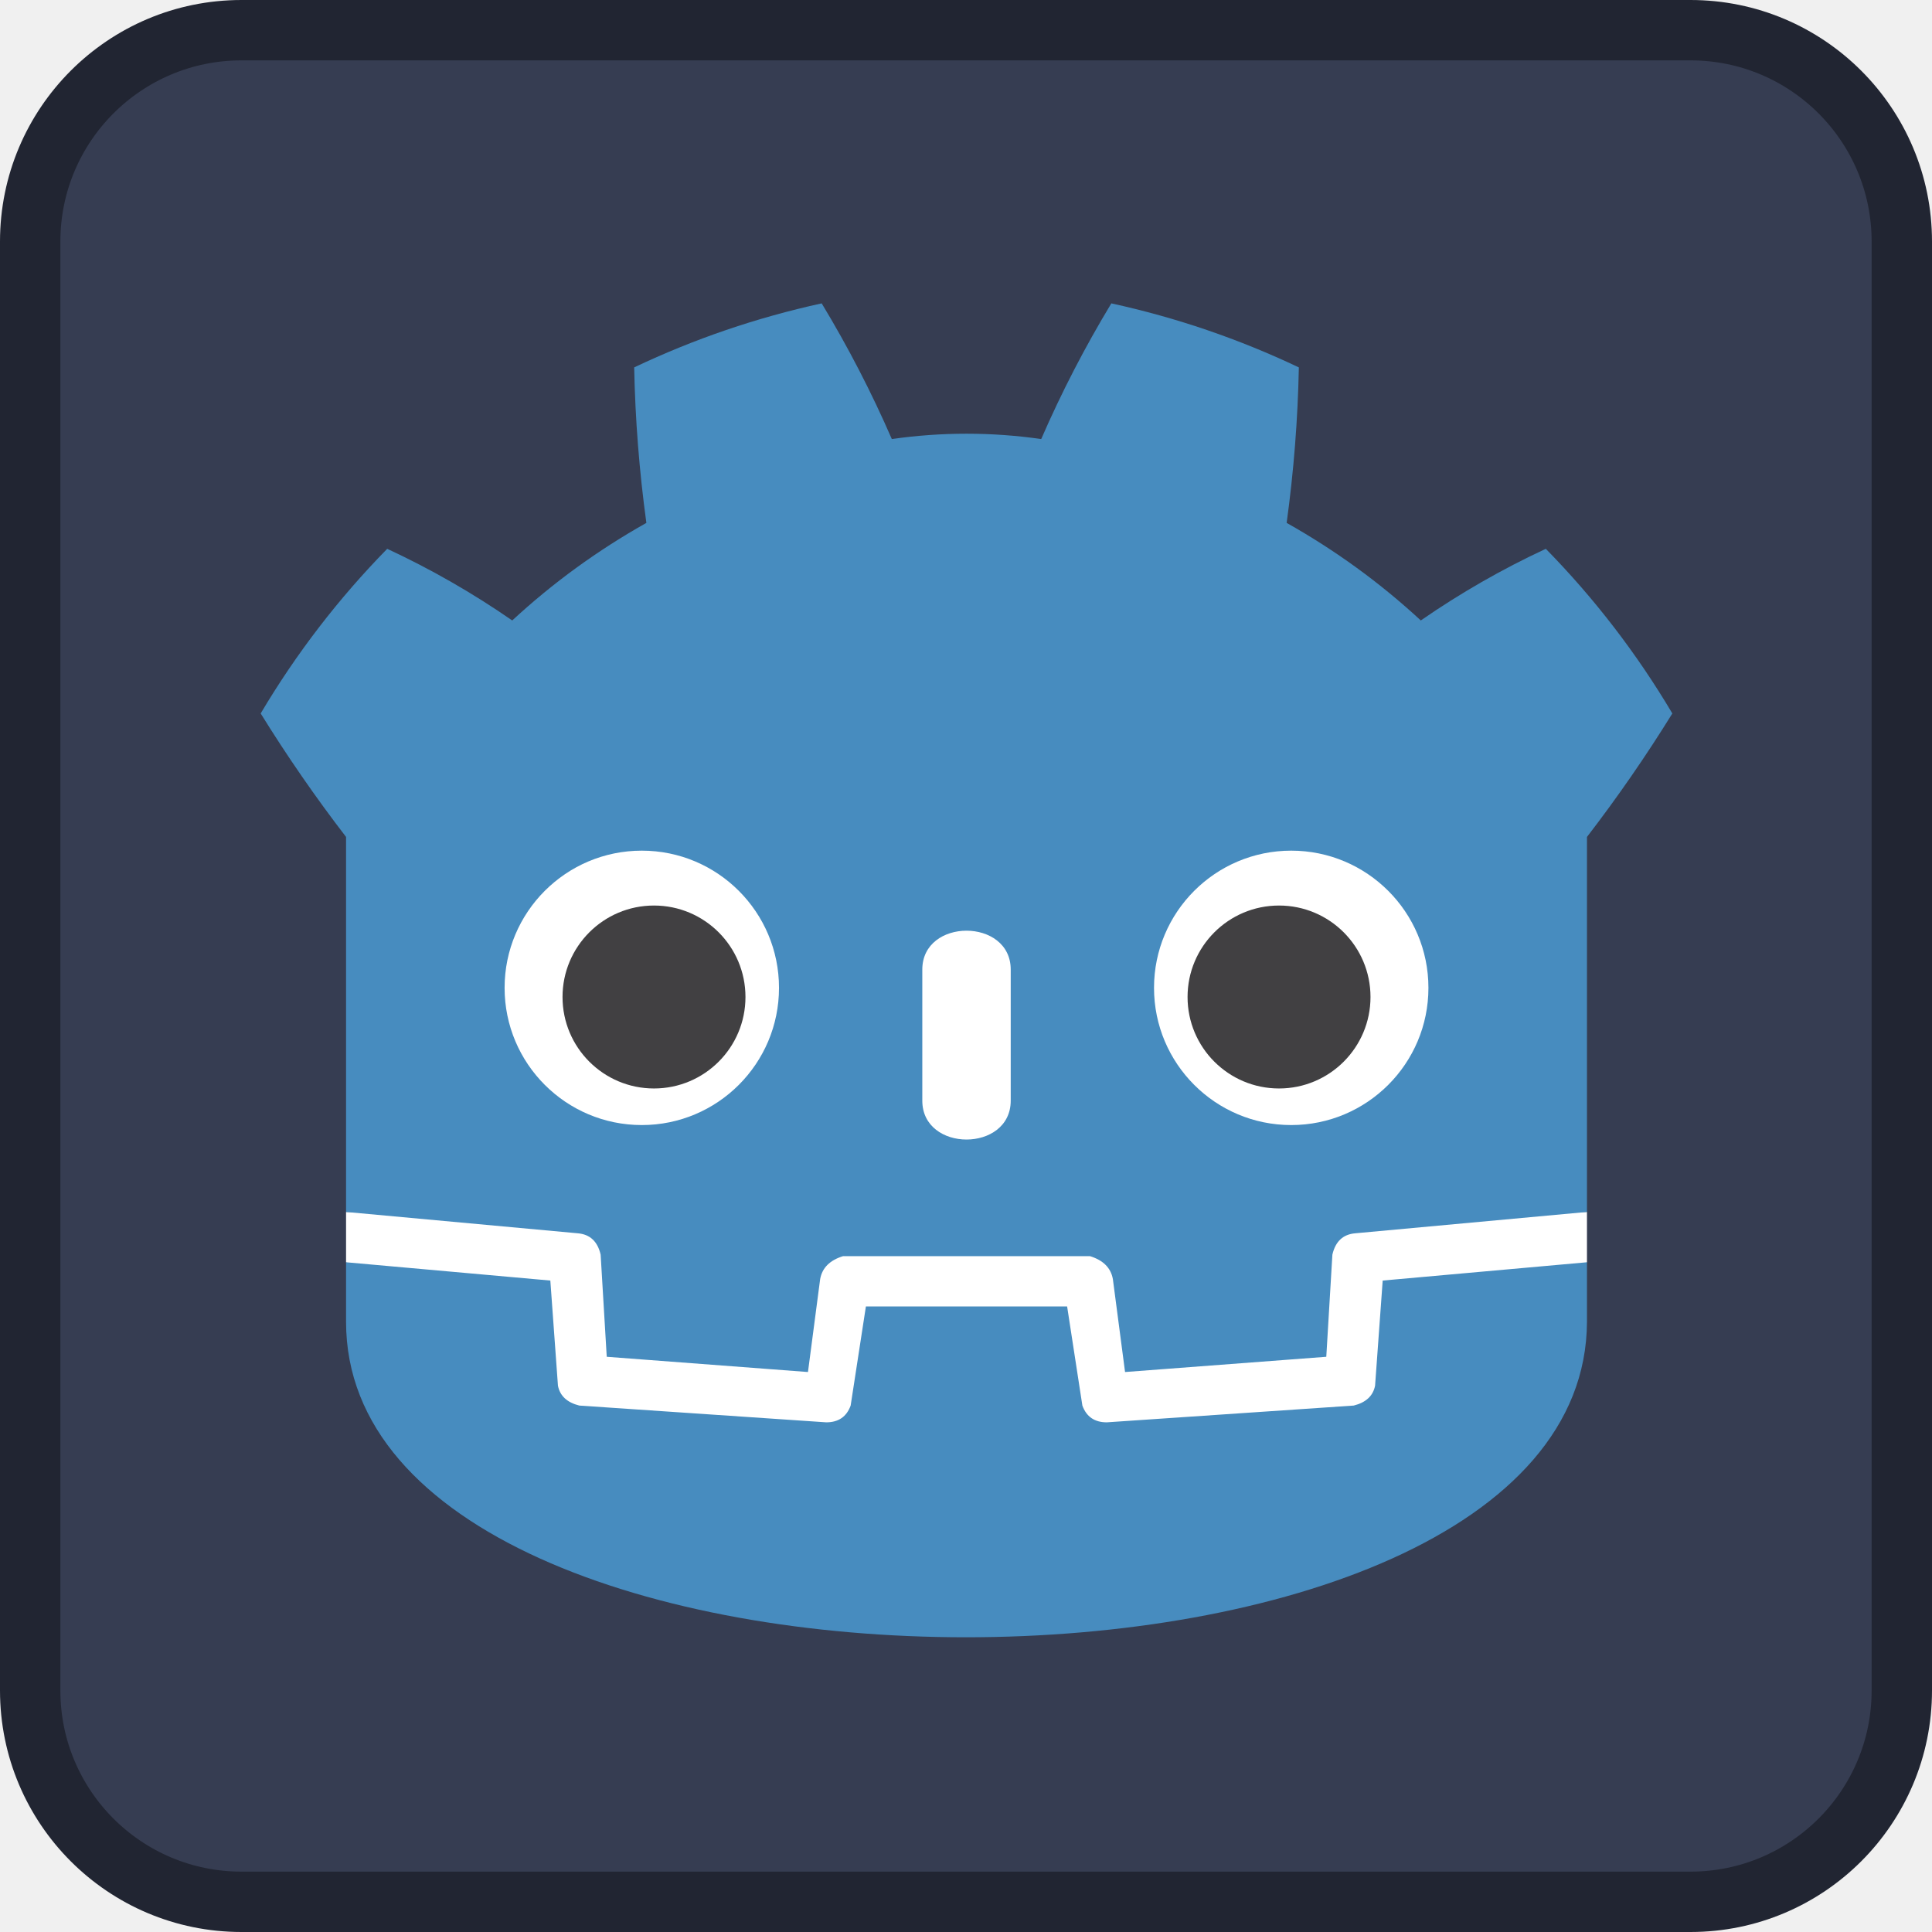
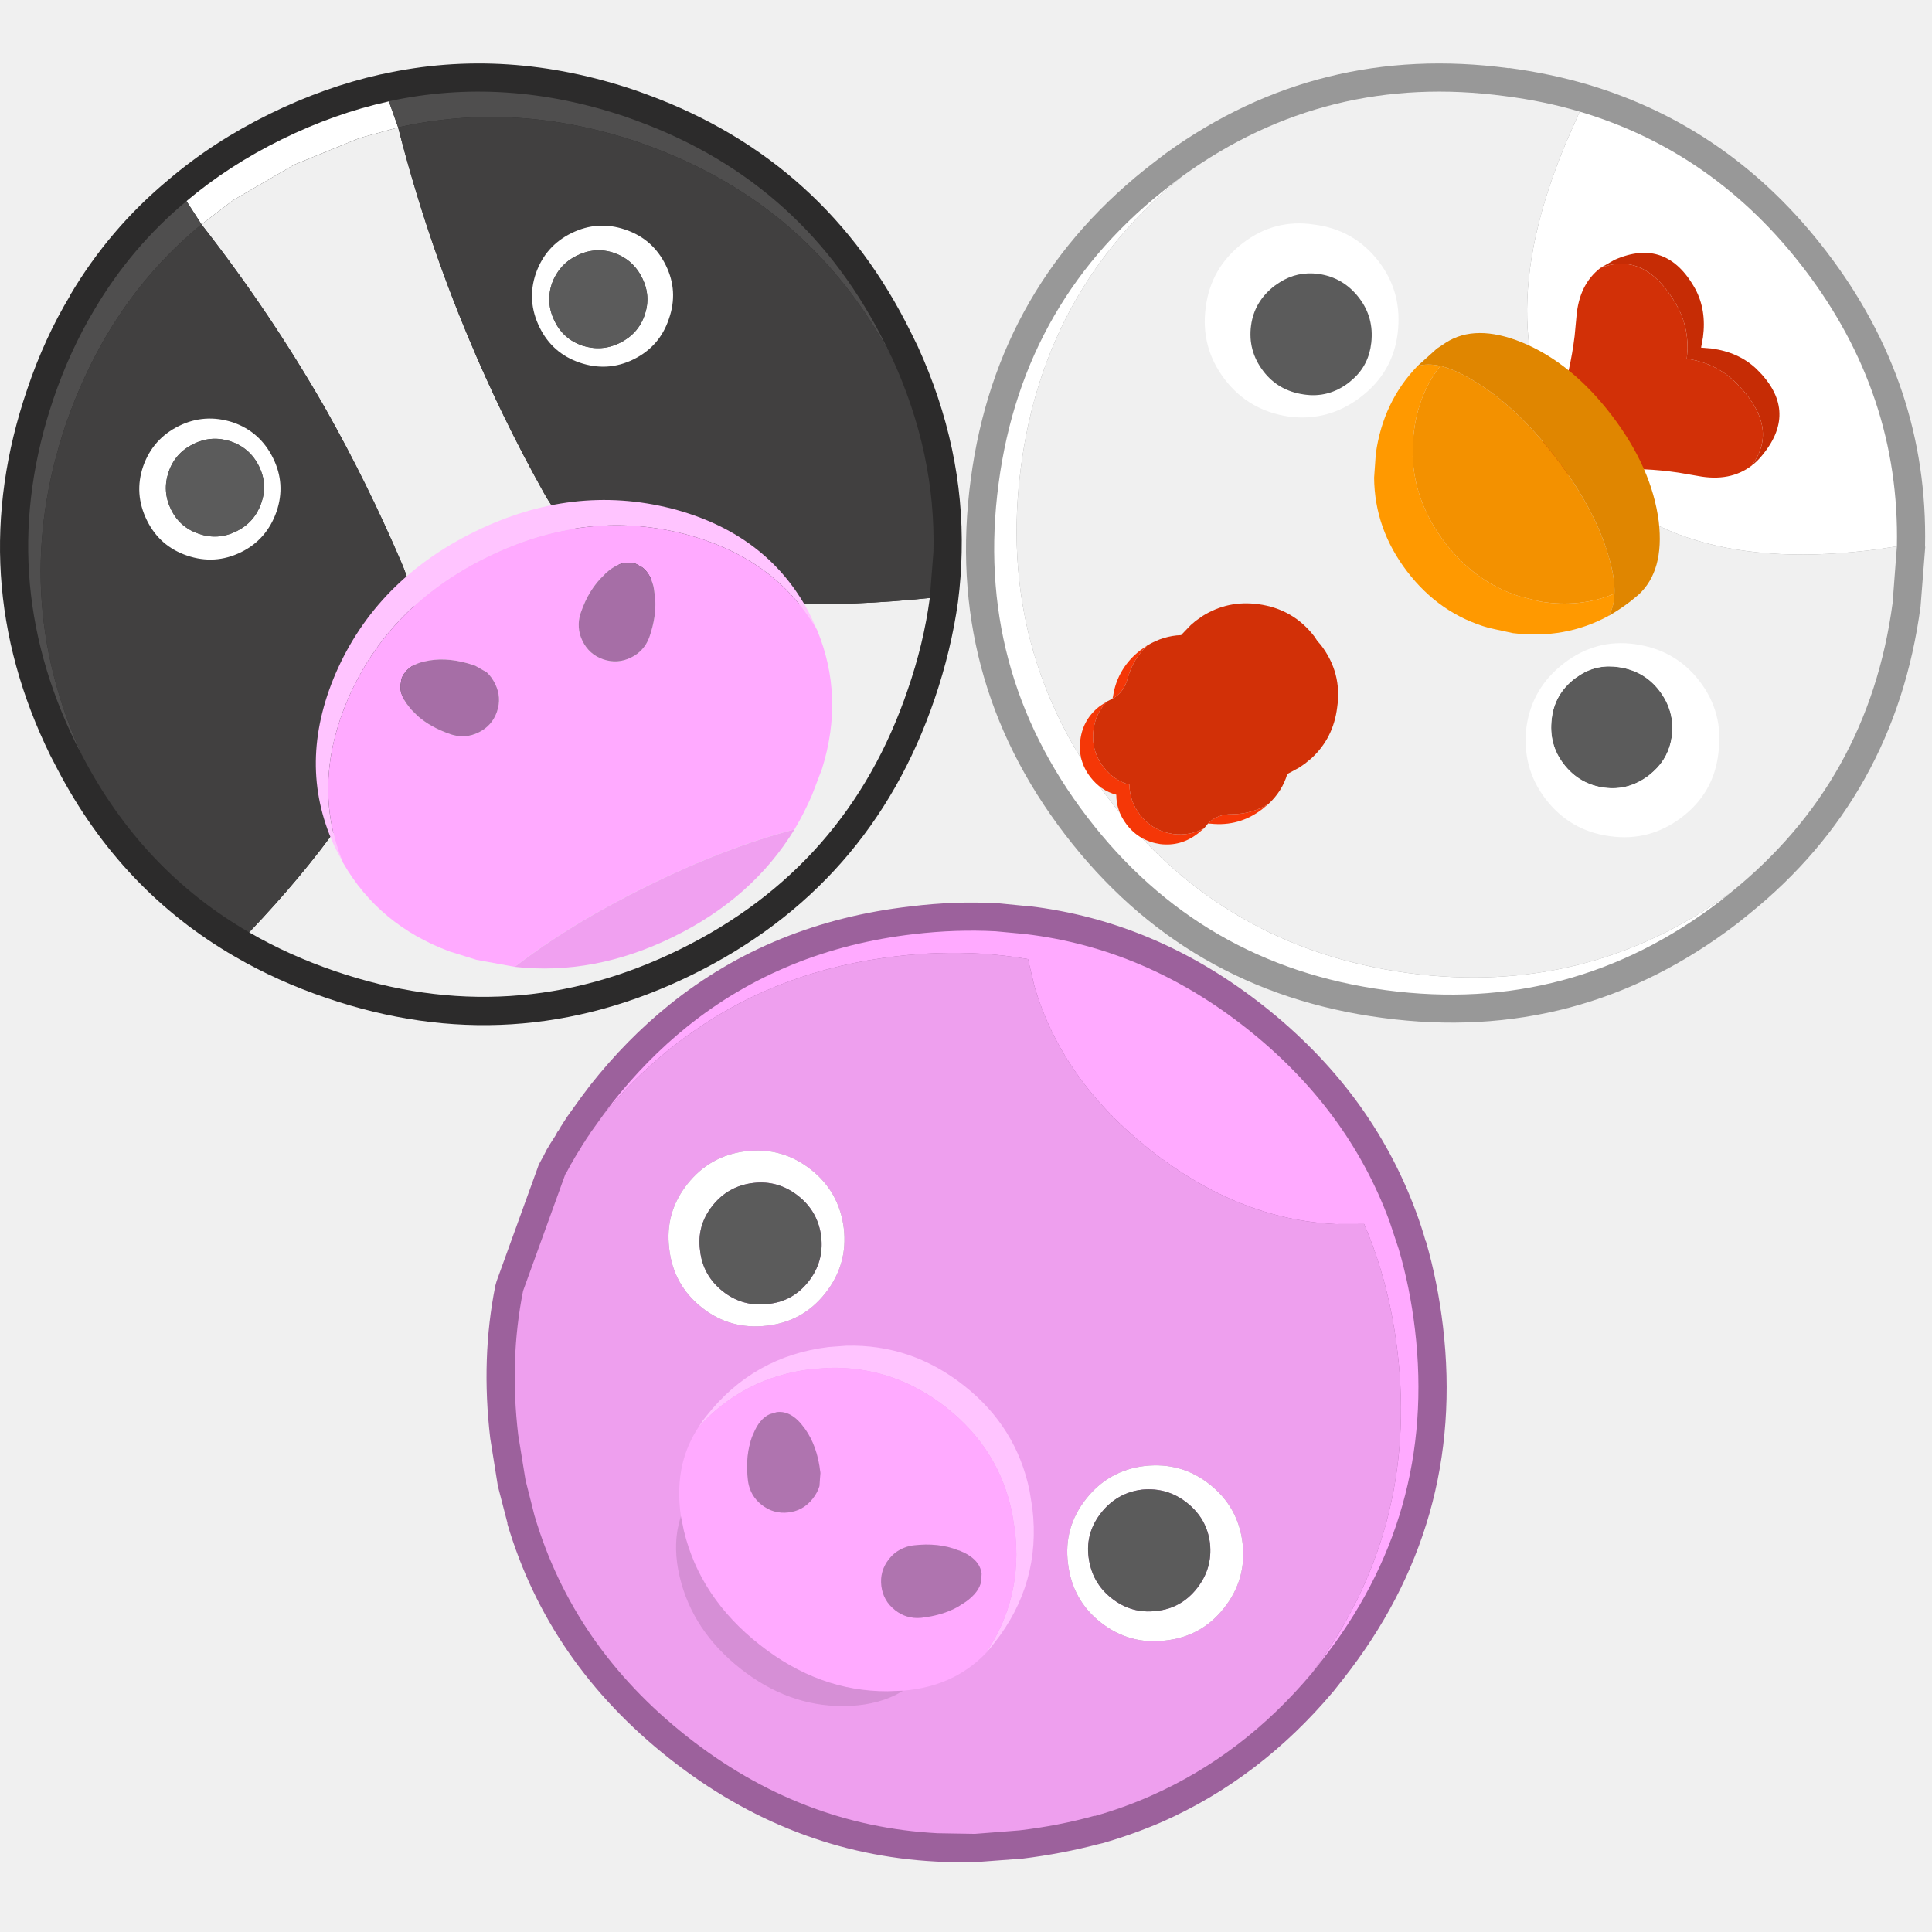
- <svg xmlns="http://www.w3.org/2000/svg" width="128" height="128">
-   <rect width="124" height="124" x="2" y="2" fill="#363d52" stroke="#212532" stroke-width="4" rx="14" />
-   <g fill="#fff" transform="translate(12.322 12.322)scale(.101)">
-     <path d="M105 673v33q407 354 814 0v-33z" />
-     <path fill="#478cbf" d="m105 673 152 14q12 1 15 14l4 67 132 10 8-61q2-11 15-15h162q13 4 15 15l8 61 132-10 4-67q3-13 15-14l152-14V427q30-39 56-81-35-59-83-108-43 20-82 47-40-37-88-64 7-51 8-102-59-28-123-42-26 43-46 89-49-7-98 0-20-46-46-89-64 14-123 42 1 51 8 102-48 27-88 64-39-27-82-47-48 49-83 108 26 42 56 81zm0 33v39c0 276 813 276 814 0v-39l-134 12-5 69q-2 10-14 13l-162 11q-12 0-16-11l-10-65H446l-10 65q-4 11-16 11l-162-11q-12-3-14-13l-5-69z" />
-     <path d="M483 600c0 34 58 34 58 0v-86c0-34-58-34-58 0z" />
-     <circle cx="725" cy="526" r="90" />
-     <circle cx="299" cy="526" r="90" />
+ <svg xmlns="http://www.w3.org/2000/svg" width="274" height="274" viewBox="0 0 274 274" version="1.1" id="svg1" xml:space="preserve">
+   <defs id="defs1" />
+   <g id="layer3" transform="rotate(-127.3972,260.4879,261.815)" clip-path="none">
+     <path stroke="none" fill="#989898" d="M 373.05,332.2 373,330 q 0,-28.15 19.95,-48.05 Q 412.85,262 441,262 q 28.1,0 48.05,19.95 Q 509,301.85 509,330 v 2 0.1 q -0.75,26.7 -19.95,45.9 v 0.05 q -4.15,4.15 -8.65,7.45 -17.2,12.5 -39.4,12.5 -23.8,0 -41.7,-14.3 h -0.05 l -6.3,-5.65 q -19.2,-19.2 -19.9,-45.85" id="path112" />
+     <path stroke="none" fill="#ffffff" d="M 377.05,332 377,330 q 0,-26.5 18.75,-45.25 Q 414.5,266 441,266 q 26.45,0 45.2,18.75 Q 505,303.5 505,330 v 2 Q 504.3,306.8 486.2,288.75 467.45,270 441,270 414.5,270 395.75,288.75 377.7,306.8 377.05,332 m 101,50.25 Q 461.9,394 441,394 q -22.4,0 -39.25,-13.45 l 1.25,-2.3 q 15.1,-26.35 36.45,-26.35 21.35,0 36.4,26.35 l 2.2,4" id="path113" />
+     <path stroke="none" fill="#f0f0f0" d="m 478.05,382.25 -2.2,-4 Q 460.8,351.9 439.45,351.9 418.1,351.9 403,378.25 l -1.25,2.3 -6,-5.35 Q 377.7,357.15 377.05,332 377.7,306.8 395.75,288.75 414.5,270 441,270 q 26.45,0 45.2,18.75 18.1,18.05 18.8,43.25 -0.7,25.15 -18.8,43.2 -3.9,3.95 -8.15,7.05" id="path114" />
+     <path stroke="none" fill="#ffffff" d="m 484.7,332.9 q 0,-3.65 -2.45,-6.1 -2.55,-2.55 -6.2,-2.55 -3.5,0 -6.1,2.55 -2.55,2.45 -2.55,6.1 l 0.05,0.85 q 0.25,2.95 2.5,5.1 2.6,2.5 6.1,2.5 3.65,0 6.2,-2.5 2.15,-2.15 2.4,-5.1 l 0.05,-0.85 m 7.55,0.1 q 0,5.7 -4.05,9.6 -4.05,4.1 -9.75,4.1 -5.6,0 -9.75,-4.1 -3.95,-3.9 -3.95,-9.6 0,-5.75 3.95,-9.75 4.15,-4.05 9.75,-4.05 5.7,0 9.75,4.05 4.05,4 4.05,9.75" id="path115" />
+     <path stroke="none" fill="#5b5b5b" d="m 484.7,332.9 -0.05,0.85 q -0.25,2.95 -2.4,5.1 -2.55,2.5 -6.2,2.5 -3.5,0 -6.1,-2.5 -2.25,-2.15 -2.5,-5.1 l -0.05,-0.85 q 0,-3.65 2.55,-6.1 2.6,-2.55 6.1,-2.55 3.65,0 6.2,2.55 2.45,2.45 2.45,6.1" id="path116" />
+     <path stroke="none" fill="#5b5b5b" d="m 397.3,332.9 q 0,-3.65 2.45,-6.1 2.55,-2.55 6.2,-2.55 3.5,0 6.1,2.55 2.55,2.45 2.55,6.1 l -0.05,0.85 q -0.25,2.95 -2.5,5.1 -2.6,2.5 -6.1,2.5 -3.65,0 -6.2,-2.5 -2.15,-2.15 -2.4,-5.1 l -0.05,-0.85" id="path117" />
+     <path stroke="none" fill="#ffffff" d="m 397.3,332.9 0.05,0.85 q 0.25,2.95 2.4,5.1 2.55,2.5 6.2,2.5 3.5,0 6.1,-2.5 2.25,-2.15 2.5,-5.1 l 0.05,-0.85 q 0,-3.65 -2.55,-6.1 -2.6,-2.55 -6.1,-2.55 -3.65,0 -6.2,2.55 -2.45,2.45 -2.45,6.1 m -7.55,0.1 q 0,-5.75 4.05,-9.75 4.05,-4.05 9.75,-4.05 5.6,0 9.75,4.05 3.95,4 3.95,9.75 0,5.7 -3.95,9.6 -4.15,4.1 -9.75,4.1 -5.7,0 -9.75,-4.1 -4.05,-3.9 -4.05,-9.6" id="path118" />
+     <path stroke="none" fill="#d23007" d="m 423.35,371.15 q 0,-3.85 3.45,-6.95 l 2.05,-1.9 q 7.1,-6.9 10.55,-15.65 0.45,-0.45 1.1,-0.6 l 0.35,-0.05 h 0.3 l 0.3,0.05 q 0.65,0.15 1.15,0.6 3.5,8.75 10.6,15.7 l 2,1.85 q 3.45,3.1 3.45,6.95 l -0.05,0.15 q -1.95,6.25 -10.4,5.25 -3.4,-0.4 -6.2,-2.6 l -1,-0.9 -1.05,0.9 q -2.75,2.2 -6.2,2.6 -8.45,1 -10.35,-5.25 l -0.05,-0.15" id="path119" />
+     <path stroke="none" fill="#c62c05" d="m 423.35,371.15 0.05,0.15 q 1.9,6.25 10.35,5.25 3.45,-0.4 6.2,-2.6 l 1.05,-0.9 1,0.9 q 2.8,2.2 6.2,2.6 8.45,1 10.4,-5.25 l 0.05,-0.15 -0.3,2.25 q -1.9,7.85 -10.25,6.6 -3.35,-0.55 -6.1,-3.3 l -1,-1.1 -1,1.1 q -2.75,2.75 -6.15,3.3 -8.3,1.25 -10.2,-6.6 -0.3,-1.15 -0.3,-2.25" id="path120" />
+     <path stroke="none" fill="#ff9900" d="m 418.75,342.05 q 1.1,-6.95 6.3,-12.25 l 2.65,-2.25 q 5.8,-4.35 13.4,-4.35 7.6,0 13.4,4.35 l 2.55,2.25 q 5.25,5.3 6.3,12.25 -0.5,1.35 -1.95,2.6 -1.3,-5.05 -5.5,-9 l -2.35,-1.95 q -5.4,-3.75 -12.45,-3.75 -7.05,0 -12.45,3.75 l -2.45,1.95 q -4.15,3.95 -5.45,9 -1.5,-1.2 -2,-2.6" id="path121" />
+     <path stroke="none" fill="#f39100" d="m 420.75,344.65 q 1.3,-5.05 5.45,-9 l 2.45,-1.95 q 5.4,-3.75 12.45,-3.75 7.05,0 12.45,3.75 l 2.35,1.95 q 4.2,3.95 5.5,9 -1.6,1.3 -4.35,2.4 -6.6,2.7 -15.95,2.7 -9.4,0 -16.05,-2.7 -2.75,-1.1 -4.3,-2.4" id="path122" />
+     <path stroke="none" fill="#e08600" d="m 420.75,344.65 q 1.55,1.3 4.3,2.4 6.65,2.7 16.05,2.7 9.35,0 15.95,-2.7 2.75,-1.1 4.35,-2.4 1.45,-1.25 1.95,-2.6 l 0.3,3.7 -0.1,1.5 q -0.4,5 -6.5,8.6 -6.6,3.85 -15.95,3.85 -9.4,0 -16.05,-3.85 -6.05,-3.6 -6.5,-8.6 l -0.05,-1.5 q 0,-1.95 0.25,-3.7 0.5,1.4 2,2.6" id="path123" />
+     <path stroke="none" fill="#f53707" d="m 452.3,278.2 q -0.3,-2.25 -2,-3.95 -2.1,-2.1 -5.05,-2.1 -2.45,0 -4.25,1.4 -1.85,-1.4 -4.25,-1.4 -2.95,0 -5.1,2.1 -1.65,1.7 -2,3.95 L 429.6,277 q 0,-3 2.05,-5.1 2.15,-2.1 5.1,-2.1 2.4,0 4.25,1.4 1.8,-1.4 4.25,-1.4 2.95,0 5.05,2.1 2.1,2.1 2.1,5.1 l -0.1,1.2 m -22.45,0.85 q 0.3,1.85 -1.05,3.55 -1.65,2.2 -1.95,4.95 l -0.05,-1.15 q 0,-4.1 2.8,-7.05 l 0.25,-0.3 m 25.3,8.5 q -0.3,-2.75 -1.95,-4.95 -1.35,-1.7 -1.05,-3.55 l 0.25,0.3 q 1.4,1.45 2.1,3.25 0.7,1.75 0.7,3.8 l -0.05,1.15" id="path124" />
+     <path stroke="none" fill="#d23007" d="m 455.15,287.55 q -0.3,2.65 -1.75,4.7 l 0.3,1.95 0.05,0.95 -0.05,1.2 q -0.4,4.2 -3.45,7.25 -3.55,3.55 -8.5,3.55 l -0.75,-0.05 -0.75,0.05 q -5,0 -8.45,-3.55 -3.1,-3.05 -3.5,-7.2 l -0.05,-1.25 0.05,-1 0.3,-1.9 q -1.5,-2.05 -1.75,-4.7 0.3,-2.75 1.95,-4.95 1.35,-1.7 1.05,-3.55 l -0.2,-0.85 q 0.35,-2.25 2,-3.95 2.15,-2.1 5.1,-2.1 2.4,0 4.25,1.4 1.8,-1.4 4.25,-1.4 2.95,0 5.05,2.1 1.7,1.7 2,3.95 l -0.15,0.85 q -0.3,1.85 1.05,3.55 1.65,2.2 1.95,4.95" id="path125" />
  </g>
-   <g fill="#414042" transform="translate(12.322 12.322)scale(.101)">
-     <circle cx="307" cy="532" r="60" />
-     <circle cx="717" cy="532" r="60" />
+   <g id="layer4" transform="rotate(-26.16371,228.7744,815.0743)" clip-path="none">
+     <path stroke="none" fill="#2c2b2b" d="m 410,14 q 8.7,0 16.6,1.9 l 0.35,0.1 q 17.45,4.25 31.15,17.9 l 1.35,1.4 -0.05,-0.05 Q 478,54.8 478,82 v 2 0.1 q -0.45,15.85 -7.3,29 -1.6,3.1 -3.55,6.05 -3.9,5.75 -9.05,10.9 Q 438.15,150 410,150 q -28.15,0 -48.05,-19.95 -5.2,-5.2 -9,-10.9 -10.4,-15.5 -10.9,-34.95 L 342,82 q 0,-28.15 19.95,-48.1 5.4,-5.45 11.4,-9.3 h -0.05 q 9.15,-6 19.75,-8.55 Q 401.1,14 410,14" id="path260" />
+     <path stroke="none" fill="#ffffff" d="m 426,19.85 -0.45,3.9 H 425.5 L 420,22.7 410,22 l -10,0.7 -5.55,1.1 V 23.75 L 394,19.9 q 7.6,-1.9 16,-1.9 8.35,0 15.95,1.85 H 426" id="path261" />
+     <path stroke="none" fill="#f0f0f0" d="m 394.45,23.8 5.55,-1.1 10,-0.7 10,0.7 5.5,1.05 h 0.05 q -3.25,15.45 -4.2,31.2 -0.75,12.15 -0.1,24.5 1.2,22.2 42.55,37.45 -3.65,5.45 -8.55,10.3 Q 436.5,146 410,146 q -26.5,0 -45.25,-18.8 -4.9,-4.9 -8.5,-10.3 41.3,-15.25 42.5,-37.45 0.65,-12.35 -0.05,-24.5 -1,-15.7 -4.25,-31.15" id="path262" />
+     <path stroke="none" fill="#4f4e4e" d="m 394.45,23.8 q -10.15,2.4 -18.95,8.15 -5.65,3.7 -10.75,8.75 Q 346.7,58.8 346.05,84 L 346,82 q 0,-26.5 18.75,-45.3 5.1,-5.1 10.75,-8.75 8.6,-5.65 18.5,-8.05 l 0.45,3.85 v 0.05 m 31.1,-0.05 0.45,-3.9 q 16.4,4.05 29.25,16.85 L 456.5,38 Q 474,56.4 474,82 v 2 Q 473.3,59.7 456.5,42 l -1.25,-1.3 q -13,-12.95 -29.7,-16.95" id="path263" />
+     <path stroke="none" fill="#414040" d="m 425.55,23.75 q 16.7,4 29.7,16.95 l 1.25,1.3 q 16.8,17.7 17.5,42 -0.4,14.9 -6.85,27.25 l -3.35,5.65 q -41.35,-15.25 -42.55,-37.45 -0.65,-12.35 0.1,-24.5 0.95,-15.75 4.2,-31.2 m -69.3,93.15 q -9.75,-14.55 -10.2,-32.9 0.65,-25.2 18.7,-43.3 5.1,-5.05 10.75,-8.75 8.8,-5.75 18.95,-8.15 3.25,15.45 4.25,31.15 0.7,12.15 0.05,24.5 -1.2,22.2 -42.5,37.45" id="path264" />
+     <path stroke="none" fill="#ffc4ff" d="M 372.55,113.9 372.5,112 v -1 Q 372.9,98.4 383.45,89.35 394.45,80 410,80 q 15.5,0 26.5,9.35 10.55,9.05 11,21.65 v 1 l -0.05,1.9 Q 446.6,102 436.5,93.35 425.5,84 410,84 q -15.55,0 -26.55,9.35 -10.1,8.65 -10.9,20.55" id="path265" />
+     <path stroke="none" fill="#ffaaff" d="m 372.55,113.9 q 0.8,-11.9 10.9,-20.55 11,-9.35 26.55,-9.35 15.5,0 26.5,9.35 10.1,8.65 10.95,20.55 -0.65,10.2 -8.05,18 l -2.9,2.7 q -2.1,1.8 -4.4,3.3 -9.85,-2 -22.1,-2 -12.3,0 -22.1,2 l -4.45,-3.3 -2.85,-2.7 q -7.4,-7.8 -8.05,-18 m 55.95,-19.75 -0.85,-0.6 q -1.4,-0.7 -3.6,-0.05 l -0.25,0.1 q -2.85,0.85 -5.35,3.35 l -0.15,0.15 q -0.65,0.7 -1,1.55 -0.4,0.9 -0.4,2 0,2.15 1.5,3.65 1.5,1.5 3.65,1.5 2.05,0 3.55,-1.4 l 0.15,-0.15 q 2.05,-2.05 3,-4.3 l 0.45,-1.3 0.15,-0.5 q 0.4,-1.9 -0.25,-3.15 l -0.6,-0.85 m -34.1,10.25 q 1.5,1.4 3.55,1.4 2.15,0 3.65,-1.5 1.5,-1.5 1.5,-3.65 0,-1.1 -0.35,-2 l -1.05,-1.55 -0.15,-0.15 q -2.55,-2.55 -5.4,-3.4 l -0.2,-0.05 q -2.2,-0.65 -3.55,0.05 -0.5,0.2 -0.9,0.6 L 390.9,95 q -0.65,1.25 -0.2,3.15 l 0.1,0.5 0.45,1.3 q 0.95,2.25 3,4.3 l 0.15,0.15" id="path266" />
+     <path stroke="none" fill="#a66ea6" d="m 394.4,104.4 -0.15,-0.15 q -2.05,-2.05 -3,-4.3 l -0.45,-1.3 -0.1,-0.5 q -0.45,-1.9 0.2,-3.15 l 0.6,-0.85 q 0.4,-0.4 0.9,-0.6 1.35,-0.7 3.55,-0.05 l 0.2,0.05 q 2.85,0.85 5.4,3.4 l 0.15,0.15 1.05,1.55 q 0.35,0.9 0.35,2 0,2.15 -1.5,3.65 -1.5,1.5 -3.65,1.5 -2.05,0 -3.55,-1.4 m 34.1,-10.25 0.6,0.85 q 0.65,1.25 0.25,3.15 l -0.15,0.5 -0.45,1.3 q -0.95,2.25 -3,4.3 l -0.15,0.15 q -1.5,1.4 -3.55,1.4 -2.15,0 -3.65,-1.5 -1.5,-1.5 -1.5,-3.65 0,-1.1 0.4,-2 0.35,-0.85 1,-1.55 l 0.15,-0.15 q 2.5,-2.5 5.35,-3.35 l 0.25,-0.1 q 2.2,-0.65 3.6,0.05 l 0.85,0.6" id="path267" />
+     <path stroke="none" fill="#f0a0f0" d="m 432.1,137.9 q -9.6,6.1 -22.1,6.1 -12.55,0 -22.1,-6.1 9.8,-2 22.1,-2 12.25,0 22.1,2" id="path268" />
+     <path stroke="none" fill="#ffffff" d="m 451,58.05 q 0,4.1 -2.95,7 -2.9,2.95 -7.05,2.95 -4.1,0 -7.05,-2.95 -2.9,-2.9 -2.9,-7 0,-4.2 2.9,-7.1 2.95,-2.9 7.05,-2.9 4.15,0 7.05,2.9 2.95,2.9 2.95,7.1 m -3.8,0.15 q 0,-2.9 -2,-4.95 -2,-2 -4.95,-2 -2.8,0 -4.9,2 -2,2.05 -2,4.95 0,2.85 2,4.85 2.1,2 4.9,2 2.95,0 4.95,-2 2,-2 2,-4.85 M 369,58.05 q 0,-4.2 2.9,-7.1 2.95,-2.9 7.1,-2.9 4.05,0 7.05,2.9 2.9,2.9 2.9,7.1 0,4.1 -2.9,7 -3,2.95 -7.05,2.95 -4.15,0 -7.1,-2.95 -2.9,-2.9 -2.9,-7 m 3.75,0.15 q 0,2.85 2.05,4.85 2,2 4.9,2 2.85,0 4.9,-2 2.05,-2 2.05,-4.85 0,-2.9 -2.05,-4.95 -2.05,-2 -4.9,-2 -2.9,0 -4.9,2 -2.05,2.05 -2.05,4.95" id="path269" />
+     <path stroke="none" fill="#5b5b5b" d="m 372.75,58.2 q 0,-2.9 2.05,-4.95 2,-2 4.9,-2 2.85,0 4.9,2 2.05,2.05 2.05,4.95 0,2.85 -2.05,4.85 -2.05,2 -4.9,2 -2.9,0 -4.9,-2 -2.05,-2 -2.05,-4.85 m 74.45,0 q 0,2.85 -2,4.85 -2,2 -4.95,2 -2.8,0 -4.9,-2 -2,-2 -2,-4.85 0,-2.9 2,-4.95 2.1,-2 4.9,-2 2.95,0 4.95,2 2,2.05 2,4.95" id="path270" />
+   </g>
+   <g id="layer2" transform="rotate(38.28808,105.4131,223.8916)">
+     <path stroke="none" fill="#9c619c" d="m 148.011,123.903 q 1.9,1.15 3.7,2.45 h 0.05 q 4.9,3.5 9.4,8 19.85,19.85 19.85,48.05 v 2 0.15 q -0.5,16.15 -7.6,29.6 -2.1,3.9 -4.75,7.6 l -0.4,0.5 q -3.2,4.25 -7.15,8.25 l -4.9,4.5 -0.05,0.05 q -2.15,1.8 -4.45,3.4 -16.9,11.95 -38.7,11.95 -21.85,0 -38.7,-11.9 v -0.05 l -4.35,-3.3 -5.05,-4.65 q -8.1,-8.1 -12.85,-17.45 l -0.25,-0.6 -5.55,-16.7 -0.2,-1.15 -0.05,-0.3 -0.2,-1 v -0.2 l -0.05,-0.2 v -0.2 l -0.05,-0.2 -0.15,-1.5 -0.1,-0.5 v -0.3 l -0.05,-0.35 v -0.05 l -0.05,-0.25 v -0.1 -0.05 l -0.05,-0.4 -0.05,-0.55 -0.05,-0.55 -0.15,-3.3 -0.05,-2.2 q 0,-8.3 1.75,-15.95 4.15,-18.15 18.2,-32.1 4.5,-4.55 9.35,-7.95 l 0.05,-0.05 3.75,-2.4 h -0.05 q 15.55,-9.55 34.95,-9.55 19.45,0 35,9.5" id="path75" />
+     <path stroke="none" fill="#ffaaff" d="m 49.061,184.403 -0.05,-2 q 0,-7.85 1.65,-15.05 3.9,-17.05 17.1,-30.2 4.25,-4.25 8.85,-7.5 l 3.55,-2.3 q 14.6,-8.95 32.85,-8.95 18.3,0 32.9,8.9 l 3.5,2.3 q 4.65,3.3 8.9,7.55 18.7,18.7 18.7,45.25 v 2 q -0.7,-25.25 -18.7,-43.25 -4.4,-4.4 -9.2,-7.75 -2.8,-1.95 -5.75,-3.55 l -3.15,2.5 q -11.25,8.05 -27.2,8.05 -15.95,0 -27.25,-8.05 l -3.1,-2.45 q -2.95,1.6 -5.75,3.55 -4.8,3.35 -9.15,7.7 -11.65,11.6 -16,26.2 -2.45,8.05 -2.7,17.05" id="path76" />
+     <path stroke="none" fill="#ee9fee" d="m 49.061,184.403 q 0.25,-9 2.7,-17.05 4.35,-14.6 16,-26.2 4.35,-4.35 9.15,-7.7 2.8,-1.95 5.75,-3.55 l 3.1,2.45 q 11.3,8.05 27.25,8.05 15.95,0 27.2,-8.05 l 3.15,-2.5 q 2.95,1.6 5.75,3.55 4.8,3.35 9.2,7.75 18,18 18.7,43.25 -0.45,15.2 -7.15,27.85 -1.95,3.7 -4.45,7.15 h -0.05 q -3.15,4.3 -7.1,8.25 l -4.65,4.3 -4.2,3.2 q -15.9,11.25 -36.4,11.25 -20.55,0 -36.4,-11.2 l -4.1,-3.15 -4.8,-4.4 q -7.6,-7.6 -12.1,-16.45 l -5.55,-16.7 v -0.2 l -0.2,-1.1 -0.05,-0.25 -0.05,-0.5 -0.1,-0.55 -0.15,-1.25 v -0.2 l -0.1,-0.6 v -0.25 l -0.05,-0.2 v -0.25 l -0.05,-0.3 -0.05,-0.65 v -0.25 l -0.05,-0.3 -0.15,-3.25 m 112.45,0.5 q 0,-5.2 -3.65,-8.85 -3.65,-3.65 -8.85,-3.65 -5.1,0 -8.8,3.65 -3.65,3.65 -3.65,8.85 0,5.15 3.65,8.75 3.7,3.7 8.8,3.7 5.2,0 8.85,-3.7 3.65,-3.6 3.65,-8.75 m -97,0 q 0,5.15 3.65,8.75 3.65,3.7 8.85,3.7 5.1,0 8.8,-3.7 3.65,-3.6 3.65,-8.75 0,-5.2 -3.65,-8.85 -3.7,-3.65 -8.8,-3.65 -5.2,0 -8.85,3.65 -3.65,3.65 -3.65,8.85" id="path77" />
+     <path stroke="none" fill="#ffffff" d="m 64.511,184.903 q 0,-5.2 3.65,-8.85 3.65,-3.65 8.85,-3.65 5.1,0 8.8,3.65 3.65,3.65 3.65,8.85 0,5.15 -3.65,8.75 -3.7,3.7 -8.8,3.7 -5.2,0 -8.85,-3.7 -3.65,-3.6 -3.65,-8.75 m 92.25,0.2 q 0,-3.6 -2.5,-6.15 -2.5,-2.5 -6.15,-2.5 -3.55,0 -6.15,2.5 -2.5,2.55 -2.5,6.15 0,3.6 2.5,6.05 2.6,2.55 6.15,2.55 3.65,0 6.15,-2.55 2.5,-2.45 2.5,-6.05 m 4.75,-0.2 q 0,5.15 -3.65,8.75 -3.65,3.7 -8.85,3.7 -5.1,0 -8.8,-3.7 -3.65,-3.6 -3.65,-8.75 0,-5.2 3.65,-8.85 3.7,-3.65 8.8,-3.65 5.2,0 8.85,3.65 3.65,3.65 3.65,8.85 m -92.3,0.2 q 0,3.6 2.55,6.05 2.5,2.55 6.15,2.55 3.55,0 6.1,-2.55 2.55,-2.45 2.55,-6.05 0,-3.6 -2.55,-6.15 -2.55,-2.5 -6.1,-2.5 -3.65,0 -6.15,2.5 -2.55,2.55 -2.55,6.15" id="path78" />
+     <path stroke="none" fill="#5b5b5b" d="m 69.211,185.103 q 0,-3.6 2.55,-6.15 2.5,-2.5 6.15,-2.5 3.55,0 6.1,2.5 2.55,2.55 2.55,6.15 0,3.6 -2.55,6.05 -2.55,2.55 -6.1,2.55 -3.65,0 -6.15,-2.55 -2.55,-2.45 -2.55,-6.05 m 87.55,0 q 0,3.6 -2.5,6.05 -2.5,2.55 -6.15,2.55 -3.55,0 -6.15,-2.55 -2.5,-2.45 -2.5,-6.05 0,-3.6 2.5,-6.15 2.6,-2.5 6.15,-2.5 3.65,0 6.15,2.5 2.5,2.55 2.5,6.15" id="path79" />
+     <path stroke="none" fill="#ffc4ff" d="m 138.961,210.903 q -0.7,-9.45 -7.6,-16.3 l -1.8,-1.65 q -7.05,-5.95 -16.55,-5.95 -9.5,0 -16.6,5.9 l -1.85,1.7 q -6.8,6.85 -7.45,16.35 l -0.1,-1.1 v -0.85 q 0,-10.8 7.55,-18.4 l 1.85,-1.7 q 7.1,-5.9 16.6,-5.9 9.5,0 16.55,5.95 l 1.8,1.65 q 7.65,7.6 7.65,18.4 v 0.85 l -0.05,1.05" id="path80" />
+     <path stroke="none" fill="#ffaaff" d="m 138.961,210.903 q -0.3,2.9 -1.5,5.5 -1.5,3.2 -4.4,5.9 l -1.7,1.45 q -7.6,6.05 -18.35,6.05 -10.8,0 -18.45,-6.05 l -1.6,-1.35 q -2.9,-2.75 -4.4,-5.95 -1.2,-2.6 -1.45,-5.5 0.65,-9.5 7.45,-16.35 l 1.85,-1.7 q 7.1,-5.9 16.6,-5.9 9.5,0 16.55,5.95 l 1.8,1.65 q 6.9,6.85 7.6,16.3 m -7.45,-8.5 q -1.5,-1.5 -4.45,-0.65 l -0.25,0.1 q -2.85,0.85 -5.35,3.35 l -0.15,0.15 q -0.65,0.7 -1,1.55 -0.4,0.9 -0.4,2 0,2.15 1.5,3.65 1.5,1.5 3.65,1.5 2.05,0 3.55,-1.4 l 0.15,-0.15 q 2.05,-2.05 3,-4.3 l 0.45,-1.3 q 0.65,-2.25 -0.1,-3.65 l -0.6,-0.85 m -34.1,10.25 q 1.5,1.4 3.55,1.4 2.15,0 3.65,-1.5 1.5,-1.5 1.5,-3.65 0,-1.1 -0.35,-2 l -1.05,-1.55 -0.15,-0.15 q -2.55,-2.55 -5.4,-3.4 l -0.2,-0.05 q -2.95,-0.85 -4.45,0.65 l -0.6,0.85 q -0.75,1.4 -0.1,3.65 0.15,0.65 0.45,1.3 0.95,2.25 3,4.3 l 0.15,0.15" id="path81" />
+     <path stroke="none" fill="#af74af" d="m 97.411,212.653 -0.15,-0.15 q -2.05,-2.05 -3,-4.3 -0.3,-0.65 -0.45,-1.3 -0.65,-2.25 0.1,-3.65 l 0.6,-0.85 q 1.5,-1.5 4.45,-0.65 l 0.2,0.05 q 2.85,0.85 5.4,3.4 l 0.15,0.15 1.05,1.55 q 0.35,0.9 0.35,2 0,2.15 -1.5,3.65 -1.5,1.5 -3.65,1.5 -2.05,0 -3.55,-1.4 m 34.1,-10.25 0.6,0.85 q 0.75,1.4 0.1,3.65 l -0.45,1.3 q -0.95,2.25 -3,4.3 l -0.15,0.15 q -1.5,1.4 -3.55,1.4 -2.15,0 -3.65,-1.5 -1.5,-1.5 -1.5,-3.65 0,-1.1 0.4,-2 0.35,-0.85 1,-1.55 l 0.15,-0.15 q 2.5,-2.5 5.35,-3.35 l 0.25,-0.1 q 2.95,-0.85 4.45,0.65" id="path82" />
+     <path stroke="none" fill="#000000" fill-opacity="0.102" d="m 92.961,222.403 1.6,1.35 q 7.65,6.05 18.45,6.05 10.75,0 18.35,-6.05 l 1.7,-1.45 -0.45,1.1 q -1.55,3.25 -4.9,5.9 -6.1,4.85 -14.7,4.85 -8.65,0 -14.8,-4.85 -3.3,-2.6 -4.8,-5.85 l -0.45,-1.05" id="path83" />
  </g>
</svg>
